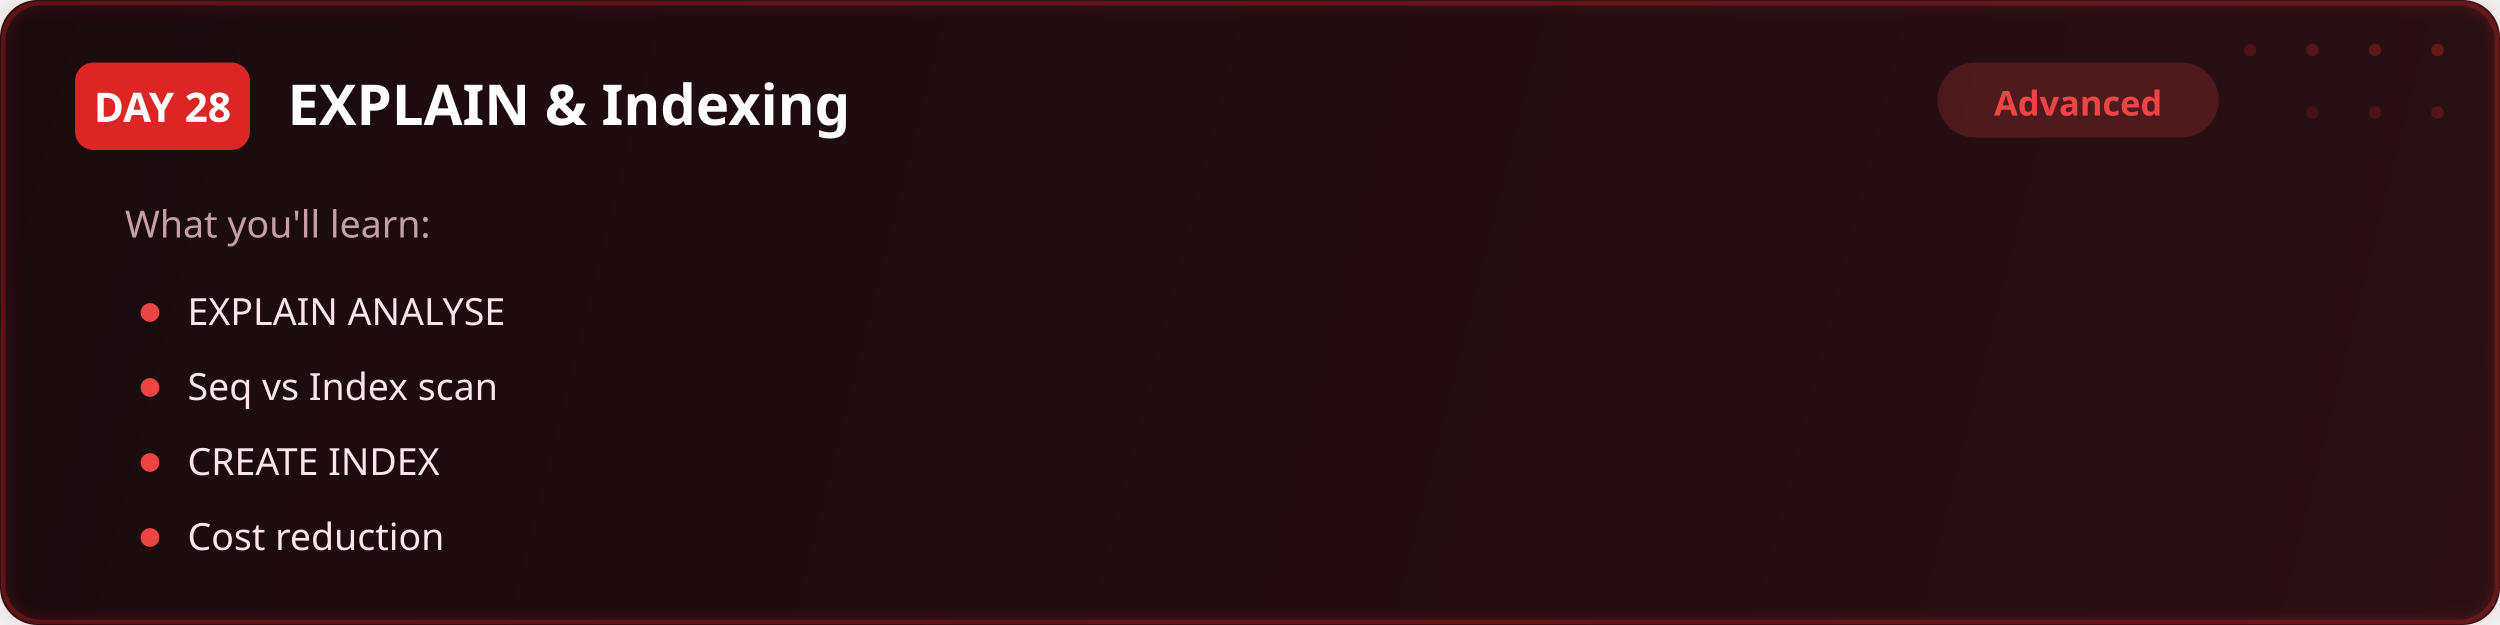
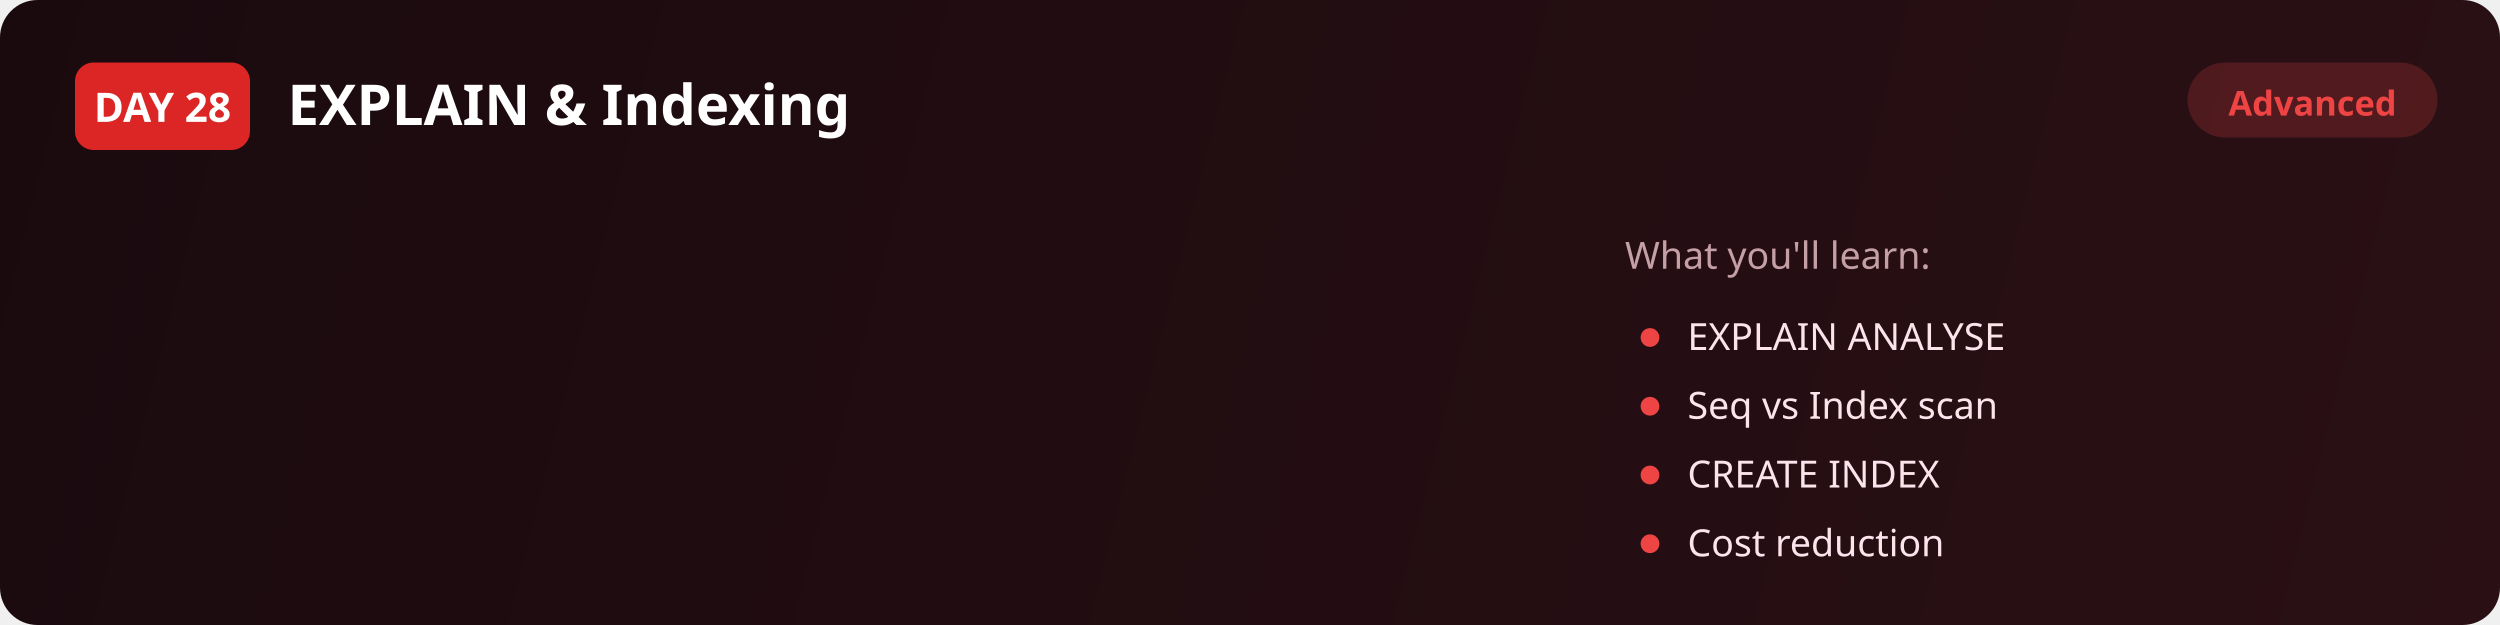
<svg xmlns="http://www.w3.org/2000/svg" viewBox="0 0 800 200" fill="none">
  <defs>
    <linearGradient id="bg" x1="0" y1="0" x2="800" y2="200" gradientUnits="userSpaceOnUse">
      <stop offset="0%" stop-color="#1a0a0e" />
      <stop offset="100%" stop-color="#2a1015" />
    </linearGradient>
-     <filter id="glow">
-       <feGaussianBlur stdDeviation="2" result="blur" />
-       <feMerge>
-         <feMergeNode in="blur" />
-         <feMergeNode in="SourceGraphic" />
-       </feMerge>
-     </filter>
  </defs>
  <rect width="800" height="200" rx="12" fill="url(#bg)" />
-   <rect x="1" y="1" width="798" height="198" rx="12" fill="none" stroke="#dc2626" stroke-width="1.5" opacity="0.35" filter="url(#glow)" />
-   <circle cx="720" cy="16" r="2" fill="#dc2626" opacity="0.2" />
-   <circle cx="740" cy="16" r="2" fill="#dc2626" opacity="0.25" />
-   <circle cx="760" cy="16" r="2" fill="#dc2626" opacity="0.3" />
-   <circle cx="780" cy="16" r="2" fill="#dc2626" opacity="0.35" />
-   <circle cx="740" cy="36" r="2" fill="#dc2626" opacity="0.15" />
-   <circle cx="760" cy="36" r="2" fill="#dc2626" opacity="0.2" />
-   <circle cx="780" cy="36" r="2" fill="#dc2626" opacity="0.25" />
  <rect x="24" y="20" width="56" height="28" rx="6" fill="#dc2626" />
  <text x="52" y="39" font-family="Segoe UI, system-ui, sans-serif" font-size="13" font-weight="700" fill="#ffffff" text-anchor="middle">DAY 28</text>
  <text x="92" y="40" font-family="Segoe UI, system-ui, sans-serif" font-size="18" font-weight="700" fill="#ffffff">EXPLAIN &amp; Indexing</text>
-   <rect x="620" y="20" width="90" height="24" rx="12" fill="#ef4444" opacity="0.2" />
-   <text x="665" y="37" font-family="Segoe UI, system-ui, sans-serif" font-size="11" font-weight="600" fill="#ef4444" text-anchor="middle">Advanced</text>
-   <text x="40" y="76" font-family="Segoe UI, system-ui, sans-serif" font-size="12" fill="#c4a0a6">What you'll learn:</text>
-   <circle cx="48" cy="100" r="3" fill="#ef4444" />
-   <text x="60" y="104" font-family="Segoe UI, system-ui, sans-serif" font-size="12" fill="#fce4ec">EXPLAIN ANALYSE</text>
-   <circle cx="48" cy="124" r="3" fill="#ef4444" />
-   <text x="60" y="128" font-family="Segoe UI, system-ui, sans-serif" font-size="12" fill="#fce4ec">Seq vs Index scan</text>
-   <circle cx="48" cy="148" r="3" fill="#ef4444" />
-   <text x="60" y="152" font-family="Segoe UI, system-ui, sans-serif" font-size="12" fill="#fce4ec">CREATE INDEX</text>
-   <circle cx="48" cy="172" r="3" fill="#ef4444" />
-   <text x="60" y="176" font-family="Segoe UI, system-ui, sans-serif" font-size="12" fill="#fce4ec">Cost reduction</text>
+   <text x="520" y="86" font-family="Segoe UI, system-ui, sans-serif" font-size="12" fill="#c4a0a6">What you'll learn:</text>
+   <circle cx="528" cy="108" r="3" fill="#ef4444" />
+   <text x="540" y="112" font-family="Segoe UI, system-ui, sans-serif" font-size="12" fill="#fce4ec">EXPLAIN ANALYSE</text>
+   <circle cx="528" cy="130" r="3" fill="#ef4444" />
+   <text x="540" y="134" font-family="Segoe UI, system-ui, sans-serif" font-size="12" fill="#fce4ec">Seq vs Index scan</text>
+   <circle cx="528" cy="152" r="3" fill="#ef4444" />
+   <text x="540" y="156" font-family="Segoe UI, system-ui, sans-serif" font-size="12" fill="#fce4ec">CREATE INDEX</text>
+   <circle cx="528" cy="174" r="3" fill="#ef4444" />
+   <text x="540" y="178" font-family="Segoe UI, system-ui, sans-serif" font-size="12" fill="#fce4ec">Cost reduction</text>
+   <rect x="700" y="20" width="80" height="24" rx="12" fill="#ef4444" opacity="0.2" />
+   <text x="740" y="37" font-family="Segoe UI, system-ui, sans-serif" font-size="11" font-weight="600" fill="#ef4444" text-anchor="middle">Advanced</text>
</svg>
